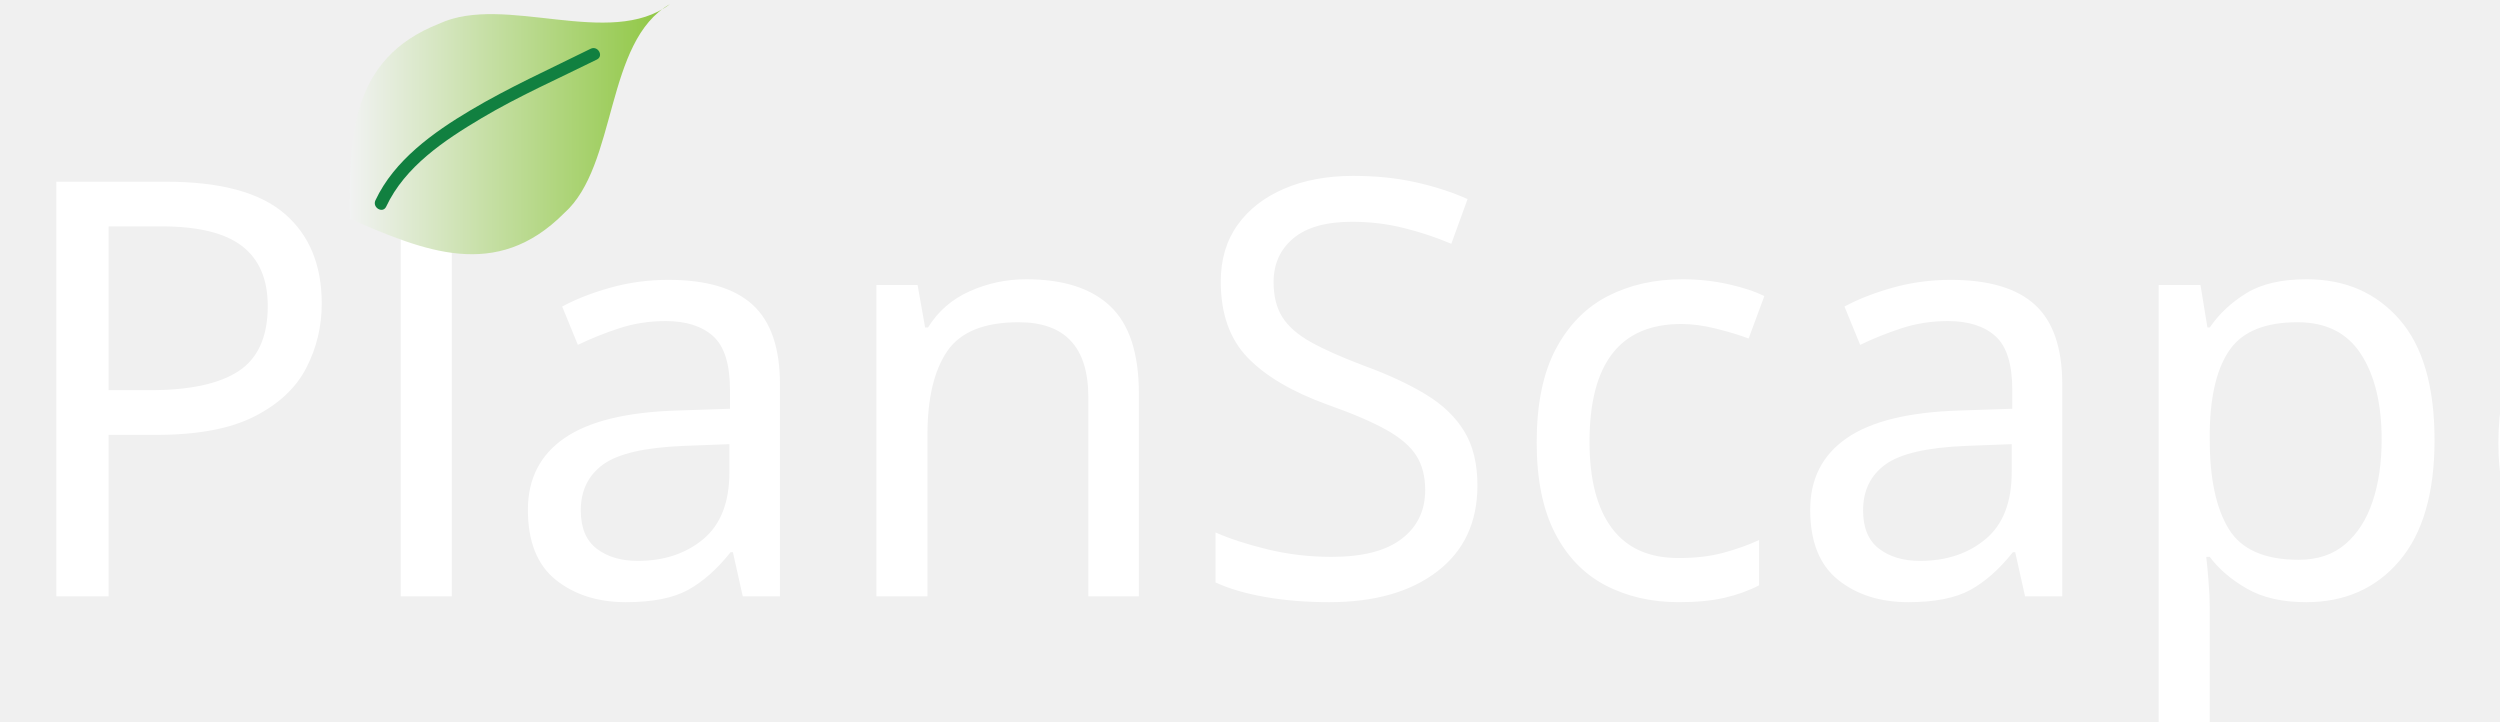
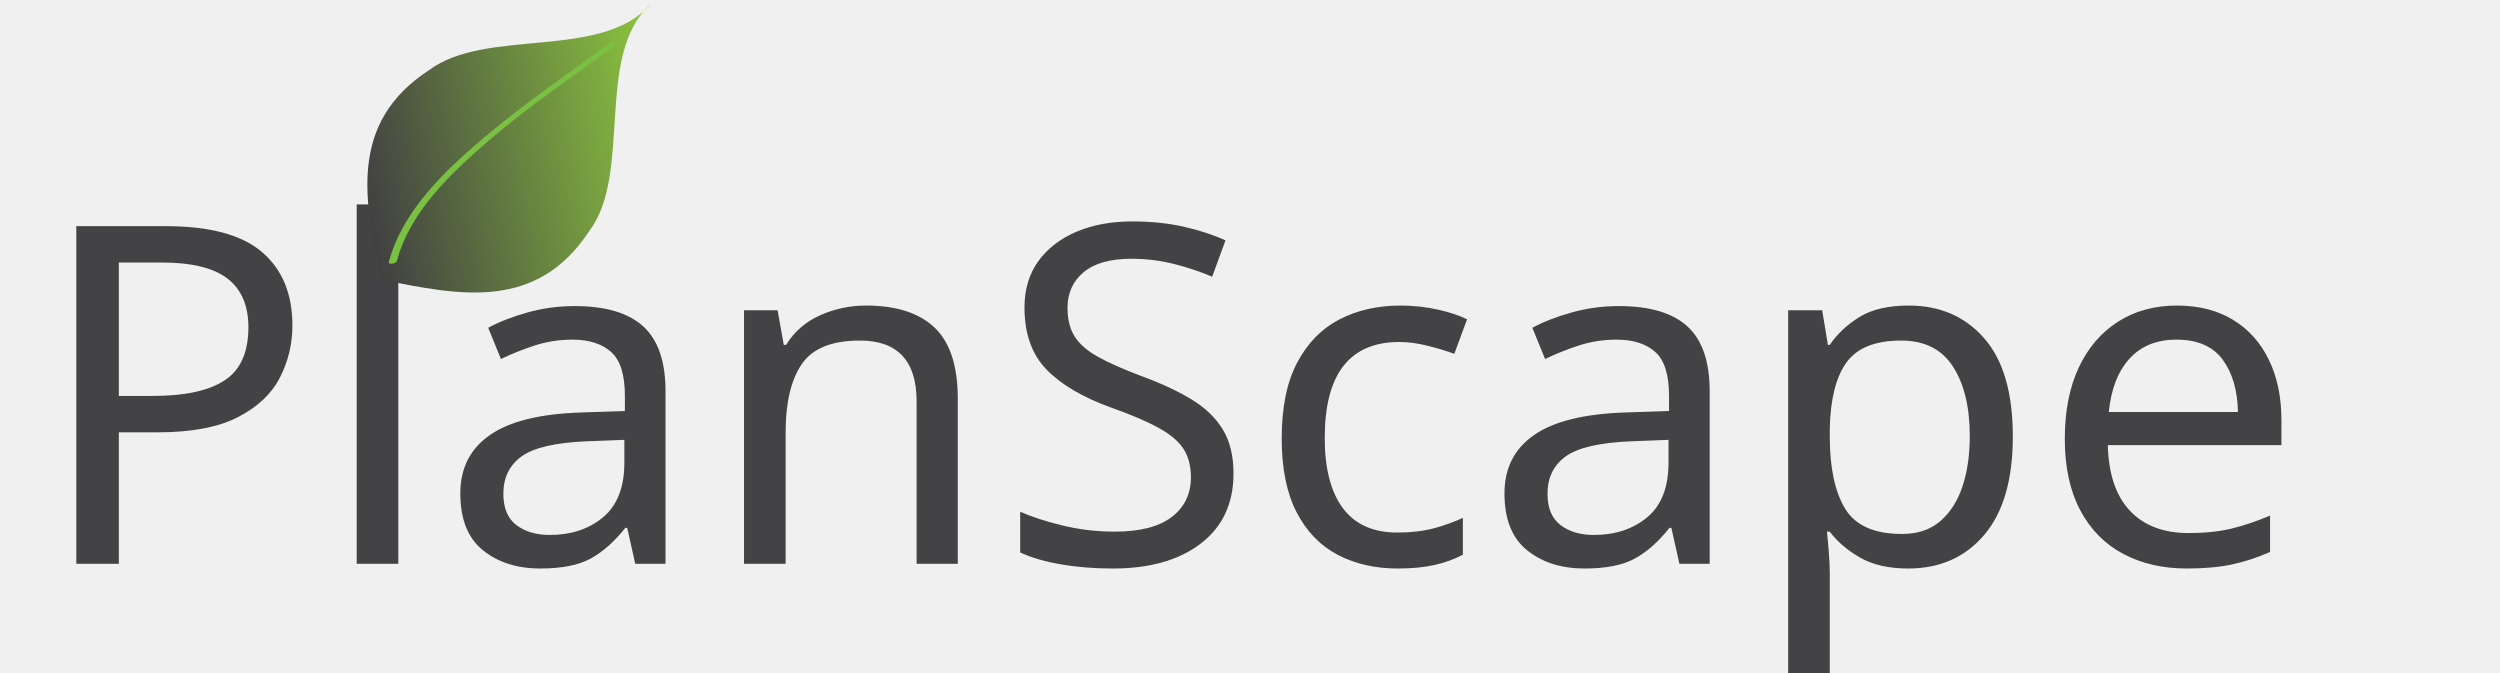
- <svg xmlns="http://www.w3.org/2000/svg" version="1.1" id="Layer_1" x="0px" y="0px" width="602.668px" height="174px" viewBox="0 0 602.668 174" enable-background="new 0 0 602.668 174" xml:space="preserve">
+ <svg xmlns="http://www.w3.org/2000/svg" version="1.1" id="Layer_1" x="0px" y="0px" width="602.668px" height="162px" viewBox="0 0 602.668 162" enable-background="new 0 0 602.668 162" xml:space="preserve">
  <line fill="none" stroke="#72BF44" stroke-width="12" stroke-miterlimit="10" x1="-757.565" y1="1204.512" x2="-757.565" y2="1333.871" />
  <g>
    <path fill="none" stroke="#000000" stroke-width="20" stroke-linecap="round" stroke-linejoin="round" d="M-628.197,1535.371   c0,41.187-33.39,74.582-74.582,74.582c-41.193,0-74.583-33.396-74.583-74.582c0-41.192,33.39-74.582,74.583-74.582   C-661.587,1460.789-628.197,1494.179-628.197,1535.371z" />
    <path fill="none" stroke="#000000" stroke-width="20" stroke-linecap="round" stroke-linejoin="round" d="M-775.515,1529.966   c0,0,65.936,43.547,145.47,0l-1.146,17.075c-31.003,2.005-69.333,15.362-71.588,58.784c-2.256-43.422-40.585-56.779-71.588-58.784   L-775.515,1529.966z" />
    <polygon fill="none" points="-723.361,1541.01 -702.779,1576.657 -682.198,1541.01  " />
  </g>
  <rect x="-602.194" y="1480.438" fill="none" width="602.667" height="109.866" />
  <text transform="matrix(1 0 0 1 -602.1943 1579.837)" font-family="'MyriadPro-Regular'" font-size="140">PlanScape</text>
  <g>
    <linearGradient id="SVGID_1_" gradientUnits="userSpaceOnUse" x1="-763.585" y1="1172.1" x2="-629.994" y2="1172.1">
      <stop offset="0" style="stop-color:#00A14B" />
      <stop offset="1" style="stop-color:#8DC63F" />
    </linearGradient>
    <path fill="url(#SVGID_1_)" d="M-629.994,1119.934c-25.07,18.875-69.016-4.514-96.21,8.117   c-37.664,14.762-37.514,48.111-37.362,81.461l0,0c30.778,13.248,60.978,26.246,89.433-2.391   C-651.765,1187.221-657.3,1135.437-629.994,1119.934" />
  </g>
  <rect x="-774.194" y="1234.438" fill="none" width="602.667" height="109.866" />
  <text transform="matrix(1 0 0 1 -774.1943 1333.837)" fill="#82C341" font-family="'MyriadPro-Regular'" font-size="140">PlanScape</text>
  <g>
    <g>
      <linearGradient id="SVGID_2_" gradientUnits="userSpaceOnUse" x1="-830.963" y1="882.587" x2="-499.937" y2="882.587" gradientTransform="matrix(1.0903 -4.098038e-04 -4.098034e-04 1 -7.8846 0.0365)">
        <stop offset="0" style="stop-color:#00A14B" />
        <stop offset="1" style="stop-color:#8DC63F" />
      </linearGradient>
      <path fill="url(#SVGID_2_)" d="M-553.282,753.566c-67.749,46.795-186.457-11.113-259.938,20.211    C-914.993,810.396-914.624,893.03-914.245,975.67l0,0c83.141,32.797,164.718,64.972,241.624-6.015    C-612.167,920.321-627.07,792.009-553.282,753.566" />
    </g>
    <path fill-rule="evenodd" clip-rule="evenodd" fill="#FFFFFF" d="M-646.736,906.354c-0.16,2.8-1.542,6.519-3.196,9.145   c-2.896,4.597-5.574,7.211-12.785,6.098c0.063-9.053,0.427-16.675-2.397-21.774c-7.853-14.184-38.135-14.284-47.145-3.484   c-4.804,5.758-2.437,15.282-3.596,25.259c-38.089-0.29-77.244,0.58-114.667-0.436c-0.49-15.184-0.936-25.632-9.988-30.92   c-13.209-7.717-38.604-2.614-42.351,11.758c-1.656,6.354,0.738,10.32-0.799,18.291c-7.042-0.442-11.41-6.75-11.986-13.936   c-0.22-2.752,0.399-7.172,0.399-11.323c0-3.971-0.498-8.067-0.399-11.323c0.296-9.812,5.507-19.603,9.589-25.693   c3.994-5.96,7.119-10.093,11.187-16.113c2.371-3.509,4.38-7.223,5.993-7.839c2.659-1.017,7.771-0.239,11.586-0.436   c11.974-0.617,24.086-1.647,35.159-2.178c17.034-0.816,33.045-1.705,47.945-0.436c14.891,1.27,27.311,5.429,38.355,11.759   c8.271,4.74,14.896,10.974,22.374,16.113c2.54,1.745,5.008,4.369,7.591,5.226c3.386,1.123,7.913,1.097,11.986,1.742   c8.437,1.338,15.768,2.491,23.573,3.919c9.894,1.811,15.247,3.703,18.378,12.194c0.654,1.771,0.536,4.146,1.199,6.097   c1.351,3.973,4.373,7.174,4.395,11.759 M-691.884,936.402c-7.905-1.341-12.685-6.706-14.783-12.194   c-5.327-13.936,4.249-31.683,20.776-29.613c10.806,1.354,21.28,15.132,15.582,29.613c-2.479,6.303-8.443,10.856-15.183,12.63    M-859.29,936.402c-10.715-1.868-18.164-11.973-16.381-24.823c1.603-11.558,13.605-19.986,24.771-16.984   c15.809,4.25,19.312,29.13,5.594,38.759c-2.244,1.575-4.208,2.411-7.591,3.484 M-863.285,852.788   c-1.709,2.967-3.823,5.526-5.194,8.273c-0.243,0.488-1.74,2.146-0.399,2.613c22.773,0,45.547,0,68.321,0c0-7.984,0-15.968,0-23.952   c-18.379,0-36.757,0-55.136,0C-858.752,843.318-860.689,848.281-863.285,852.788z M-748.618,844.948   c-11.098-5.154-26.249-3.936-43.15-3.919c-0.932,6.969-0.134,15.822-0.4,23.517c24.106-0.29,49.276,0.58,72.716-0.436   C-729.442,858.584-737.375,850.17-748.618,844.948z" />
  </g>
  <rect x="-606.096" y="817.404" fill="none" width="659.333" height="130.934" />
  <text transform="matrix(1 0 0 1 -606.0962 926.0332)" font-family="'MyriadPro-Regular'" font-size="153">PlanScape</text>
  <path fill-rule="evenodd" clip-rule="evenodd" fill="#3953A4" d="M1408.335,378.076c0.784,2.692,0.724,6.659,0.041,9.687  c-1.196,5.3-2.848,8.658-10.017,10.016c-2.963-8.554-5.165-15.86-9.529-19.725c-12.138-10.749-40.716-0.734-45.604,12.454  c-2.607,7.031,2.804,15.219,5.043,25.01c-36.002,12.442-72.619,26.333-108.235,37.869c-5.531-14.149-9.438-23.849-19.737-25.812  c-15.027-2.865-37.262,10.422-35.996,25.221c0.561,6.543,4.141,9.482,5.354,17.508c-6.786,1.934-13.009-2.554-15.951-9.135  c-1.126-2.521-2.018-6.894-3.403-10.807c-1.326-3.743-3.163-7.438-4.156-10.54c-2.997-9.348-1.354-20.316,0.461-27.42  c1.775-6.952,3.342-11.891,5.167-18.924c1.062-4.099,1.716-8.27,3.031-9.39c2.168-1.846,7.246-2.82,10.776-4.278  c11.081-4.579,22.155-9.594,32.416-13.791c15.783-6.456,30.579-12.639,45.049-16.416c14.46-3.774,27.557-4,40.081-1.72  c9.379,1.707,17.703,5.372,26.469,7.72c2.978,0.797,6.179,2.447,8.9,2.392c3.566-0.072,7.825-1.608,11.88-2.359  c8.398-1.555,15.695-2.916,23.528-4.175c9.931-1.596,15.608-1.599,21.396,5.359c1.207,1.452,1.889,3.73,3.165,5.347  c2.6,3.294,6.516,5.303,8.068,9.617 M1375.809,421.473c-7.899,1.375-14.195-2.087-18.005-6.56  c-9.675-11.357-6.572-31.283,9.697-34.85c10.638-2.331,25.11,7.16,24.574,22.713c-0.233,6.769-4.335,13.052-10.095,16.974   M1218.007,477.358c-10.724,1.816-21.118-5.222-23.728-17.931c-2.348-11.43,6.152-23.382,17.68-24.279  c16.32-1.271,27.928,21.012,18.212,34.668c-1.59,2.234-3.162,3.677-5.992,5.818 M1186.327,399.875  c-0.62,3.367-1.758,6.485-2.134,9.532c-0.066,0.542-0.924,2.604,0.495,2.597c21.467-7.603,42.935-15.206,64.402-22.808  c-2.666-7.526-5.331-15.052-7.996-22.578c-17.325,6.135-34.648,12.271-51.973,18.406  C1187.438,389.435,1187.27,394.76,1186.327,399.875z M1291.8,354.205c-12.182-1.154-26.058,5.053-41.983,10.71  c1.448,6.88,5.155,14.96,7.474,22.301c22.626-8.321,46.644-15.903,68.399-24.686C1314.427,360.657,1304.14,355.374,1291.8,354.205z" />
-   <rect y="44.36" fill="none" width="602.668" height="109.866" />
-   <text transform="matrix(1 0 0 1 0 143.7588)" fill="#FFFFFF" font-family="'MyriadPro-Regular'" font-size="140">PlanScape</text>
  <g>
-     <linearGradient id="SVGID_3_" gradientUnits="userSpaceOnUse" x1="84.314" y1="31.143" x2="161.506" y2="31.143">
-       <stop offset="0" style="stop-color:#F1F2F2" />
-       <stop offset="1" style="stop-color:#8DC63F" />
-     </linearGradient>
-     <path fill="url(#SVGID_3_)" d="M161.506,1c-14.486,10.906-39.879-2.608-55.593,4.69c-21.764,8.53-21.677,27.8-21.589,47.071l0,0   c17.785,7.655,35.235,15.165,51.677-1.381C148.927,39.881,145.728,9.958,161.506,1" />
-   </g>
-   <g>
+     <rect x="7.334" y="48.587" fill="none" width="588" height="109.866" />
+     <text transform="matrix(1 0 0 1 7.334 135.9102)" fill="#434345" font-family="'HiraginoSans-W3-83pv-RKSJ-H'" font-size="114">PlanScape</text>
    <g>
-       <path fill="#118040" d="M93.096,49.812c4.535-9.687,14.068-16.015,22.972-21.313c8.954-5.328,18.505-9.521,27.822-14.148    c1.733-0.861,0.213-3.448-1.514-2.591c-9.74,4.838-19.649,9.285-29.009,14.854c-8.912,5.303-18.343,12.031-22.863,21.684    C89.69,50.038,92.276,51.562,93.096,49.812L93.096,49.812z" />
+       <linearGradient id="SVGID_3_" gradientUnits="userSpaceOnUse" x1="85.127" y1="38.693" x2="162.32" y2="38.693" gradientTransform="matrix(0.9791 -0.2036 0.2036 0.9791 -3.7659 25.675)">
+         <stop offset="0" style="stop-color:#414042" />
+         <stop offset="1" style="stop-color:#8DC63F" />
+       </linearGradient>
+       <path fill="url(#SVGID_3_)" d="M156.895,1c-11.962,13.627-39.575,5.566-53.473,15.91c-19.571,12.782-15.563,31.631-11.554,50.48    l0,0c18.971,3.874,37.584,7.674,50.313-11.874C152.495,41.628,143.271,12.983,156.895,1" />
+     </g>
+     <g>
+       <g>
+         <path fill="#7AC143" d="M95.681,62.905c3.2-11.978,13.125-21.217,22.2-29.048c9.608-8.291,20.171-15.348,30.368-22.871     c1.056-0.779-0.574-1.136-1.222-0.658c-10.324,7.616-20.92,14.831-30.714,23.142c-9.274,7.869-19.328,17.514-22.57,29.651     C93.537,63.891,95.492,63.612,95.681,62.905L95.681,62.905z" />
+       </g>
    </g>
  </g>
</svg>
